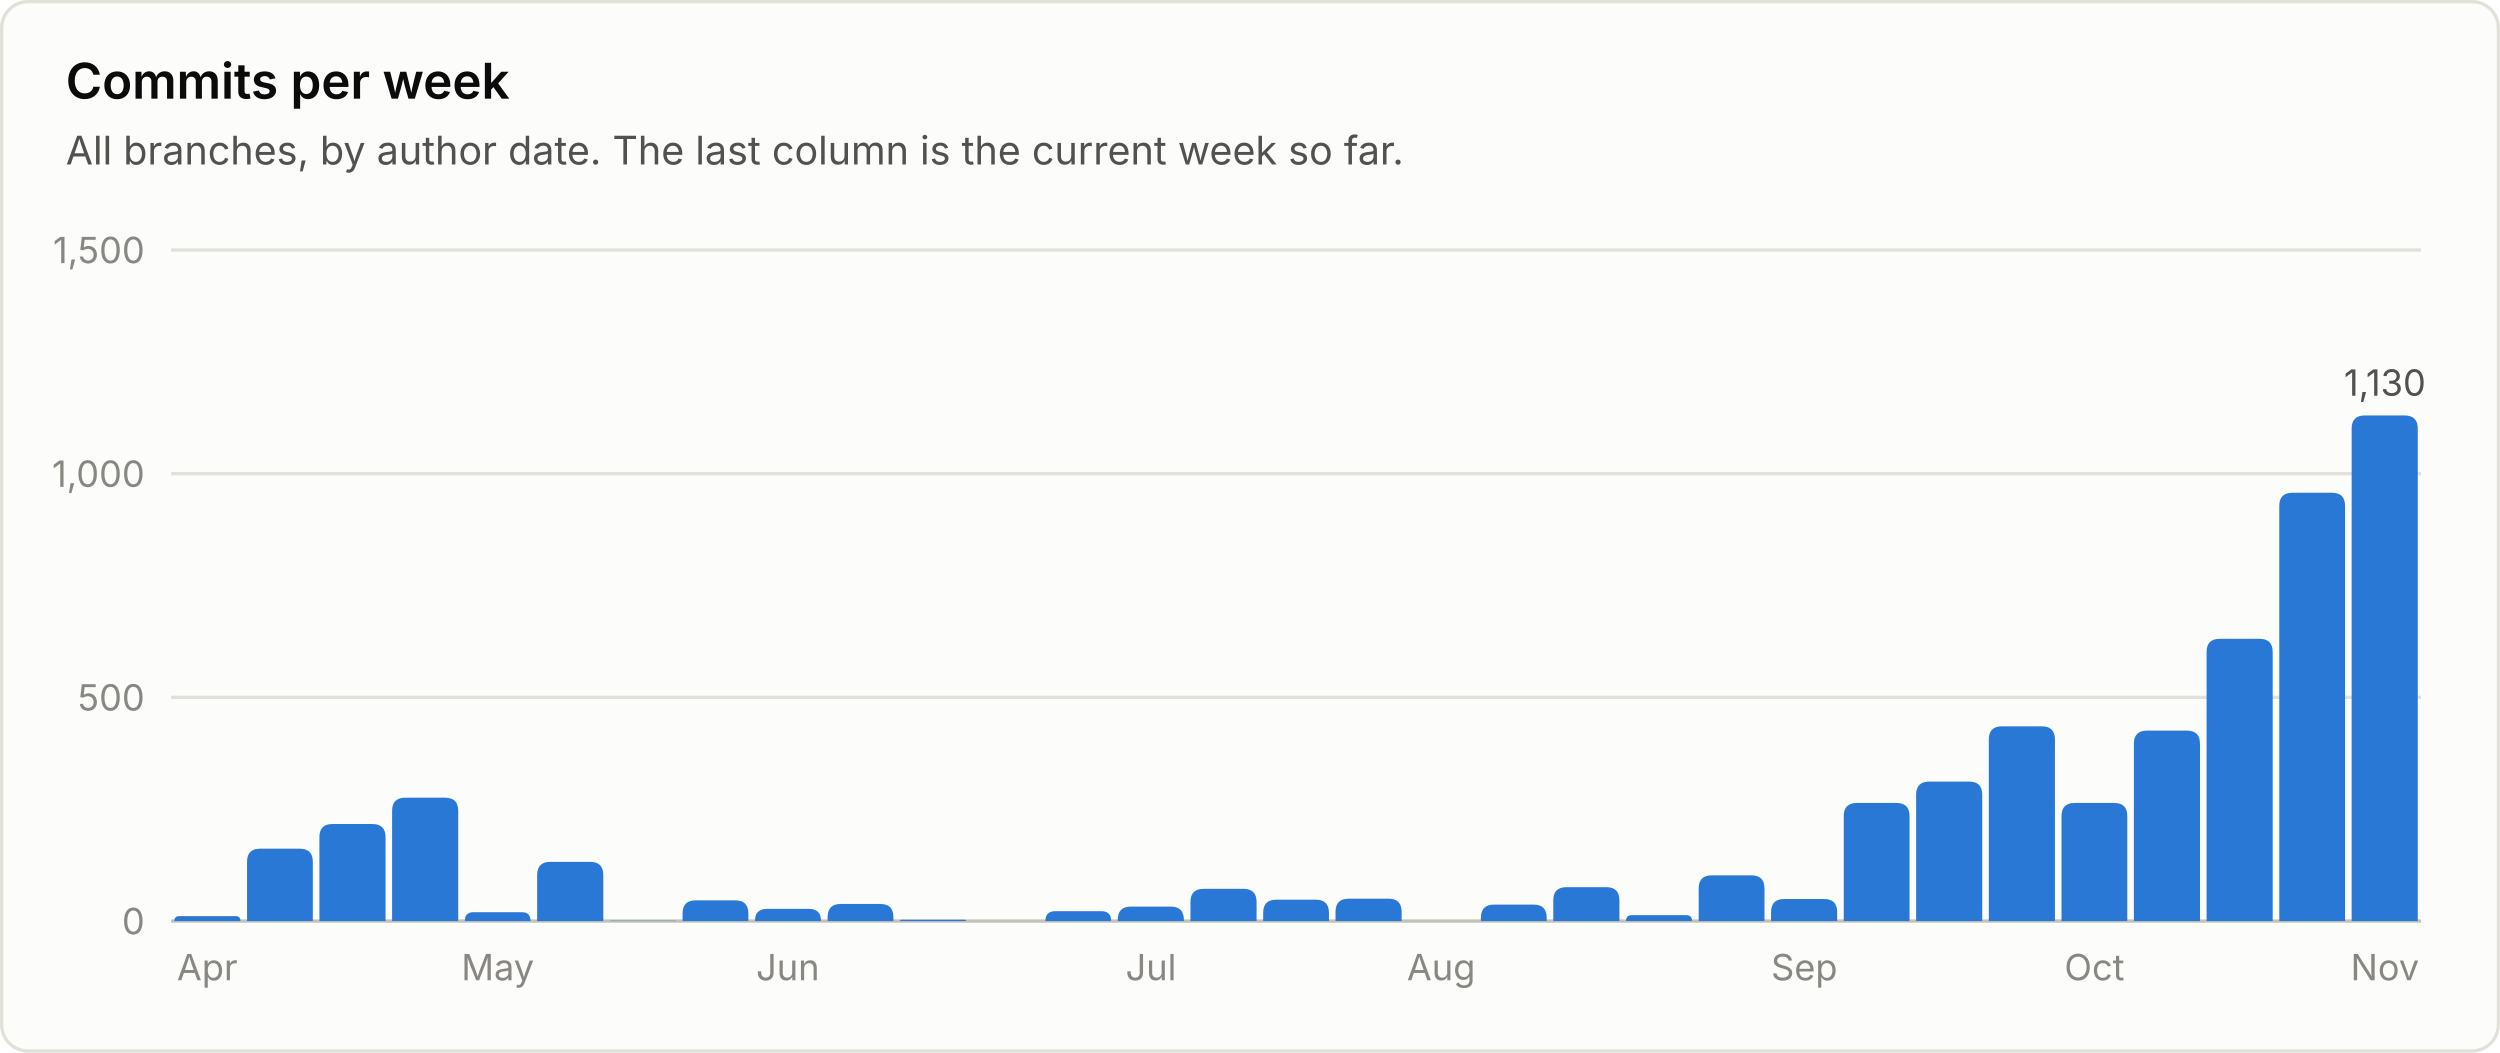
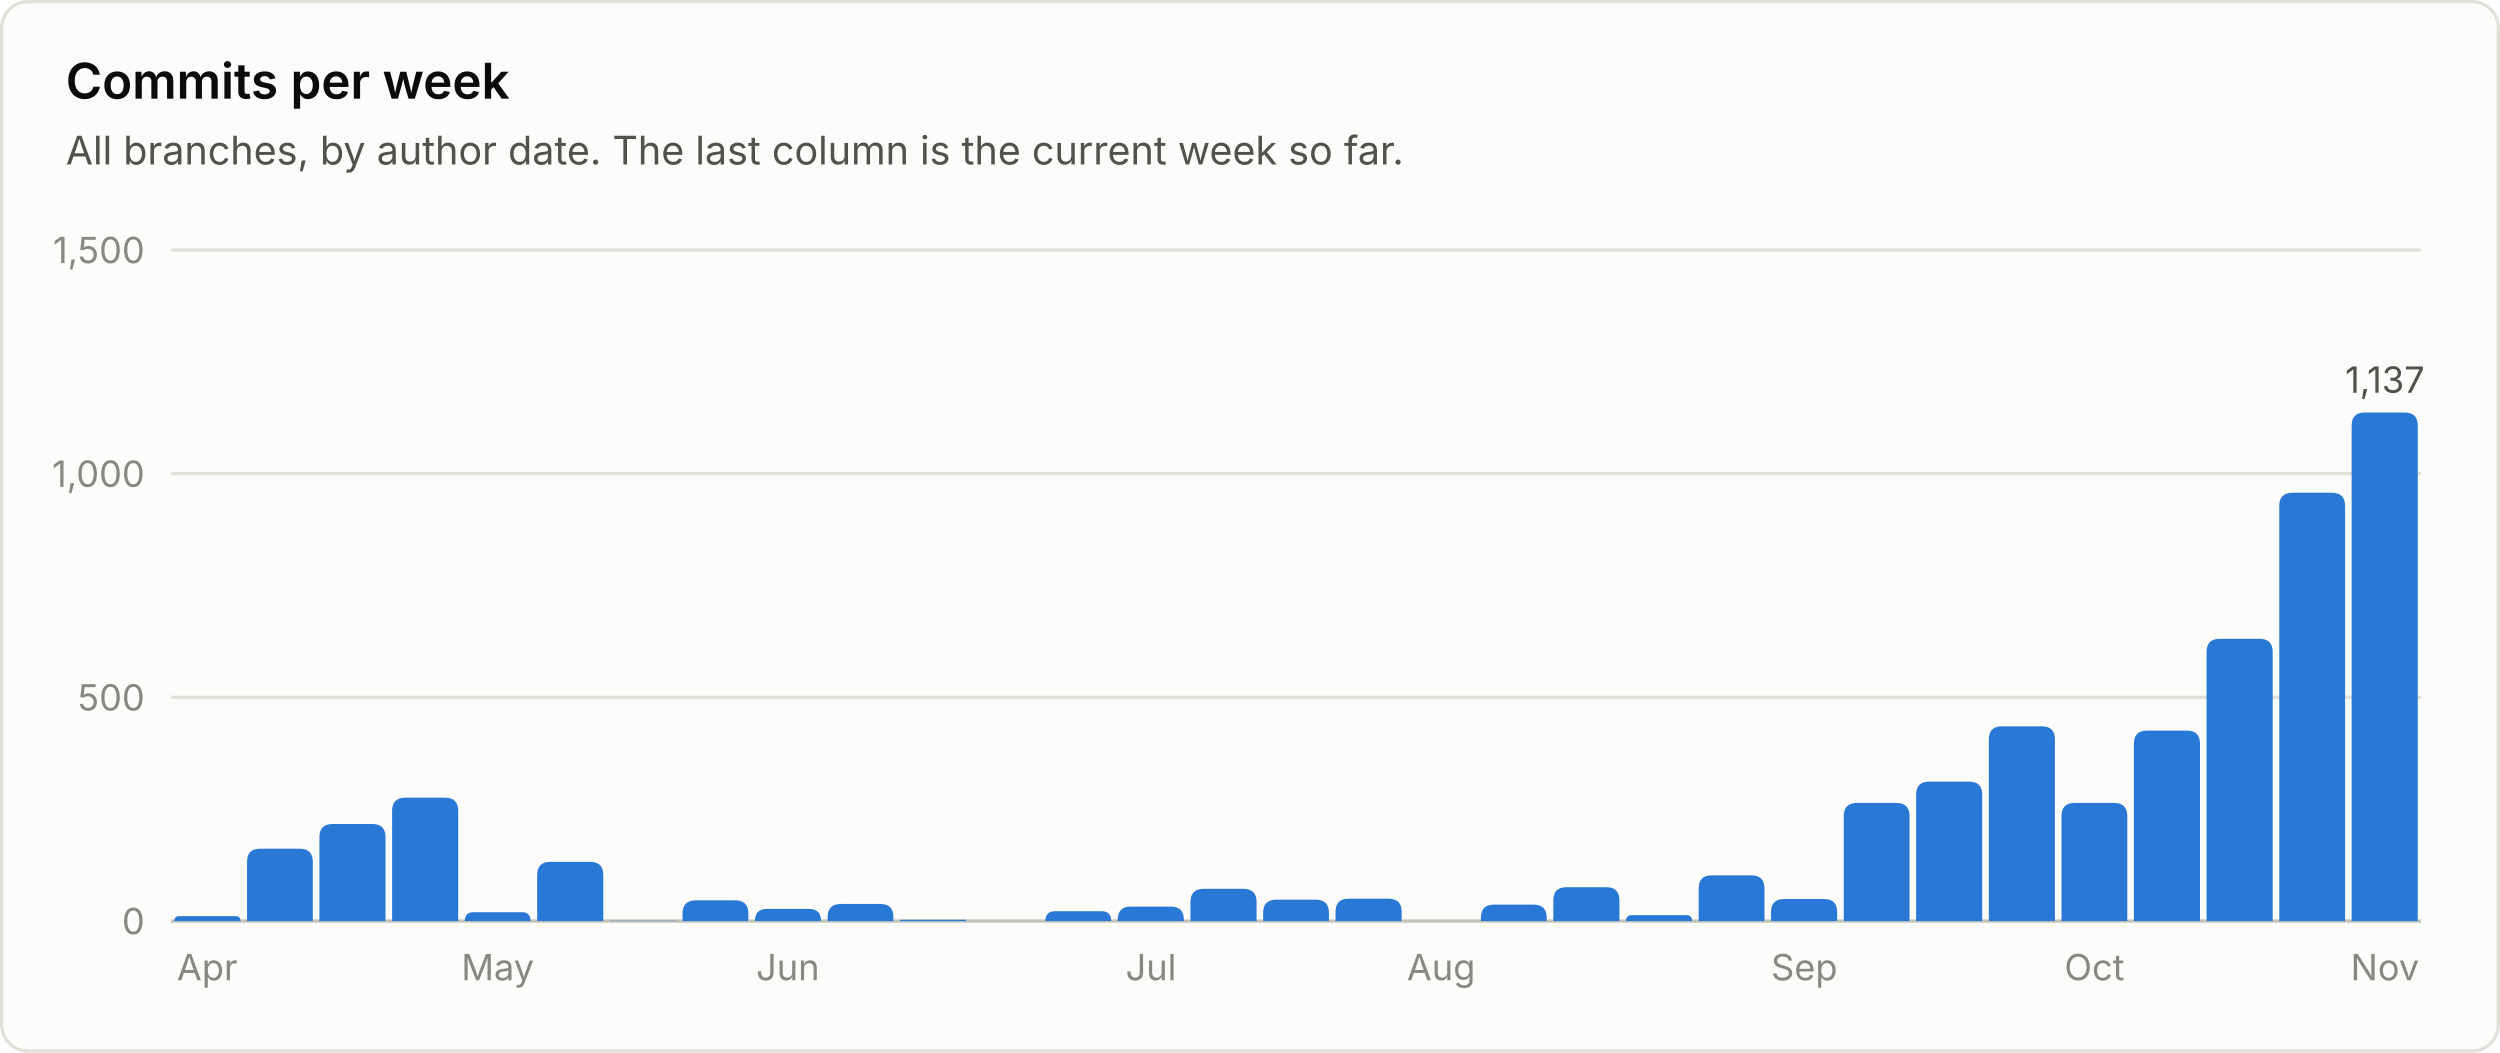
<svg xmlns="http://www.w3.org/2000/svg" viewBox="0 0 760 320" width="760" height="320" role="img" font-family="system-ui, -apple-system, 'Segoe UI', sans-serif">
  <rect x="0.5" y="0.5" width="759" height="319" rx="8" fill="#fcfcfb" stroke="#e1e0d9" />
  <text x="20.0" y="30.0" fill="#0b0b0b" font-size="15" font-weight="600" text-anchor="start">Commits per week</text>
  <text x="20.0" y="50.0" fill="#52514e" font-size="12" font-weight="400" text-anchor="start">All branches, by author date. The last column is the current week so far.</text>
  <line x1="52" y1="280.0" x2="736" y2="280.0" stroke="#c3c2b7" stroke-width="1" />
  <text x="44.0" y="284.0" fill="#898781" font-size="11" font-weight="400" text-anchor="end">0</text>
  <line x1="52" y1="212.0" x2="736" y2="212.0" stroke="#e1e0d9" stroke-width="1" />
  <text x="44.0" y="216.0" fill="#898781" font-size="11" font-weight="400" text-anchor="end">500</text>
  <line x1="52" y1="144.0" x2="736" y2="144.0" stroke="#e1e0d9" stroke-width="1" />
  <text x="44.0" y="148.0" fill="#898781" font-size="11" font-weight="400" text-anchor="end">1,000</text>
  <line x1="52" y1="76.0" x2="736" y2="76.0" stroke="#e1e0d9" stroke-width="1" />
  <text x="44.0" y="80.0" fill="#898781" font-size="11" font-weight="400" text-anchor="end">1,500</text>
  <path d="M53.0 280.0 V280.0 Q53.0 278.5 54.5 278.5 H71.6 Q73.1 278.5 73.1 280.0 V280.0 Z" fill="#2a78d6" />
  <text x="63.0" y="298.0" fill="#898781" font-size="11" font-weight="400" text-anchor="middle">Apr</text>
  <path d="M75.1 280.0 V262.0 Q75.1 258.0 79.1 258.0 H91.1 Q95.1 258.0 95.1 262.0 V280.0 Z" fill="#2a78d6" />
  <path d="M97.1 280.0 V254.5 Q97.1 250.5 101.1 250.5 H113.2 Q117.2 250.5 117.2 254.5 V280.0 Z" fill="#2a78d6" />
  <path d="M119.2 280.0 V246.5 Q119.2 242.5 123.2 242.5 H135.3 Q139.3 242.5 139.3 246.5 V280.0 Z" fill="#2a78d6" />
  <path d="M141.3 280.0 V280.0 Q141.3 277.3 144.0 277.3 H158.6 Q161.3 277.3 161.3 280.0 V280.0 Z" fill="#2a78d6" />
  <text x="151.3" y="298.0" fill="#898781" font-size="11" font-weight="400" text-anchor="middle">May</text>
  <path d="M163.3 280.0 V266.0 Q163.3 262.0 167.3 262.0 H179.4 Q183.4 262.0 183.4 266.0 V280.0 Z" fill="#2a78d6" />
  <path d="M185.4 280.0 V280.0 Q185.4 279.9 185.5 279.9 H205.3 Q205.5 279.9 205.5 280.0 V280.0 Z" fill="#2a78d6" />
  <path d="M207.5 280.0 V277.7 Q207.5 273.7 211.5 273.7 H223.5 Q227.5 273.7 227.5 277.7 V280.0 Z" fill="#2a78d6" />
  <path d="M229.5 280.0 V280.0 Q229.5 276.3 233.2 276.3 H245.9 Q249.6 276.3 249.6 280.0 V280.0 Z" fill="#2a78d6" />
  <text x="239.5" y="298.0" fill="#898781" font-size="11" font-weight="400" text-anchor="middle">Jun</text>
  <path d="M251.6 280.0 V278.8 Q251.6 274.8 255.6 274.8 H267.6 Q271.6 274.8 271.6 278.8 V280.0 Z" fill="#2a78d6" />
  <path d="M273.6 280.0 V280.0 Q273.6 279.6 274.1 279.6 H293.3 Q293.7 279.6 293.7 280.0 V280.0 Z" fill="#2a78d6" />
  <path d="M317.8 280.0 V280.0 Q317.8 277.0 320.8 277.0 H334.8 Q337.8 277.0 337.8 280.0 V280.0 Z" fill="#2a78d6" />
  <path d="M339.8 280.0 V279.6 Q339.8 275.6 343.8 275.6 H355.9 Q359.9 275.6 359.9 279.6 V280.0 Z" fill="#2a78d6" />
  <text x="349.9" y="298.0" fill="#898781" font-size="11" font-weight="400" text-anchor="middle">Jul</text>
  <path d="M361.9 280.0 V274.2 Q361.9 270.2 365.9 270.2 H378.0 Q382.0 270.2 382.0 274.2 V280.0 Z" fill="#2a78d6" />
  <path d="M384.0 280.0 V277.5 Q384.0 273.5 388.0 273.5 H400.0 Q404.0 273.5 404.0 277.5 V280.0 Z" fill="#2a78d6" />
  <path d="M406.0 280.0 V277.2 Q406.0 273.2 410.0 273.2 H422.1 Q426.1 273.2 426.1 277.2 V280.0 Z" fill="#2a78d6" />
  <text x="438.1" y="298.0" fill="#898781" font-size="11" font-weight="400" text-anchor="middle">Aug</text>
  <path d="M450.2 280.0 V279.0 Q450.2 275.0 454.2 275.0 H466.2 Q470.2 275.0 470.2 279.0 V280.0 Z" fill="#2a78d6" />
  <path d="M472.2 280.0 V273.7 Q472.2 269.7 476.2 269.7 H488.3 Q492.3 269.7 492.3 273.7 V280.0 Z" fill="#2a78d6" />
  <path d="M494.3 280.0 V280.0 Q494.3 278.2 496.1 278.2 H512.6 Q514.4 278.2 514.4 280.0 V280.0 Z" fill="#2a78d6" />
  <path d="M516.4 280.0 V270.1 Q516.4 266.1 520.4 266.1 H532.4 Q536.4 266.1 536.4 270.1 V280.0 Z" fill="#2a78d6" />
  <path d="M538.4 280.0 V277.3 Q538.4 273.3 542.4 273.3 H554.5 Q558.5 273.3 558.5 277.3 V280.0 Z" fill="#2a78d6" />
  <text x="548.5" y="298.0" fill="#898781" font-size="11" font-weight="400" text-anchor="middle">Sep</text>
  <path d="M560.5 280.0 V248.1 Q560.5 244.1 564.5 244.1 H576.5 Q580.5 244.1 580.5 248.1 V280.0 Z" fill="#2a78d6" />
  <path d="M582.5 280.0 V241.6 Q582.5 237.6 586.5 237.6 H598.6 Q602.6 237.6 602.6 241.6 V280.0 Z" fill="#2a78d6" />
  <path d="M604.6 280.0 V224.8 Q604.6 220.8 608.6 220.8 H620.7 Q624.7 220.8 624.7 224.8 V280.0 Z" fill="#2a78d6" />
  <path d="M626.7 280.0 V248.1 Q626.7 244.1 630.7 244.1 H642.7 Q646.7 244.1 646.7 248.1 V280.0 Z" fill="#2a78d6" />
  <text x="636.7" y="298.0" fill="#898781" font-size="11" font-weight="400" text-anchor="middle">Oct</text>
  <path d="M648.7 280.0 V226.1 Q648.7 222.1 652.7 222.1 H664.8 Q668.8 222.1 668.8 226.1 V280.0 Z" fill="#2a78d6" />
  <path d="M670.8 280.0 V198.2 Q670.8 194.2 674.8 194.2 H686.9 Q690.9 194.2 690.9 198.2 V280.0 Z" fill="#2a78d6" />
  <path d="M692.9 280.0 V153.8 Q692.9 149.8 696.9 149.8 H708.9 Q712.9 149.8 712.9 153.8 V280.0 Z" fill="#2a78d6" />
-   <path d="M714.9 280.0 V130.3 Q714.9 126.3 718.9 126.3 H731.0 Q735.0 126.3 735.0 130.3 V280.0 Z" fill="#2a78d6" />
-   <text x="725.0" y="120.3" fill="#52514e" font-size="11" font-weight="400" text-anchor="middle">1,130</text>
+   <path d="M714.9 280.0 V129.4 Q714.9 125.4 718.9 125.4 H731.0 Q735.0 125.4 735.0 129.4 V280.0 Z" fill="#2a78d6" />
+   <text x="725.0" y="119.4" fill="#52514e" font-size="11" font-weight="400" text-anchor="middle">1,137</text>
  <text x="725.0" y="298.0" fill="#898781" font-size="11" font-weight="400" text-anchor="middle">Nov</text>
</svg>
